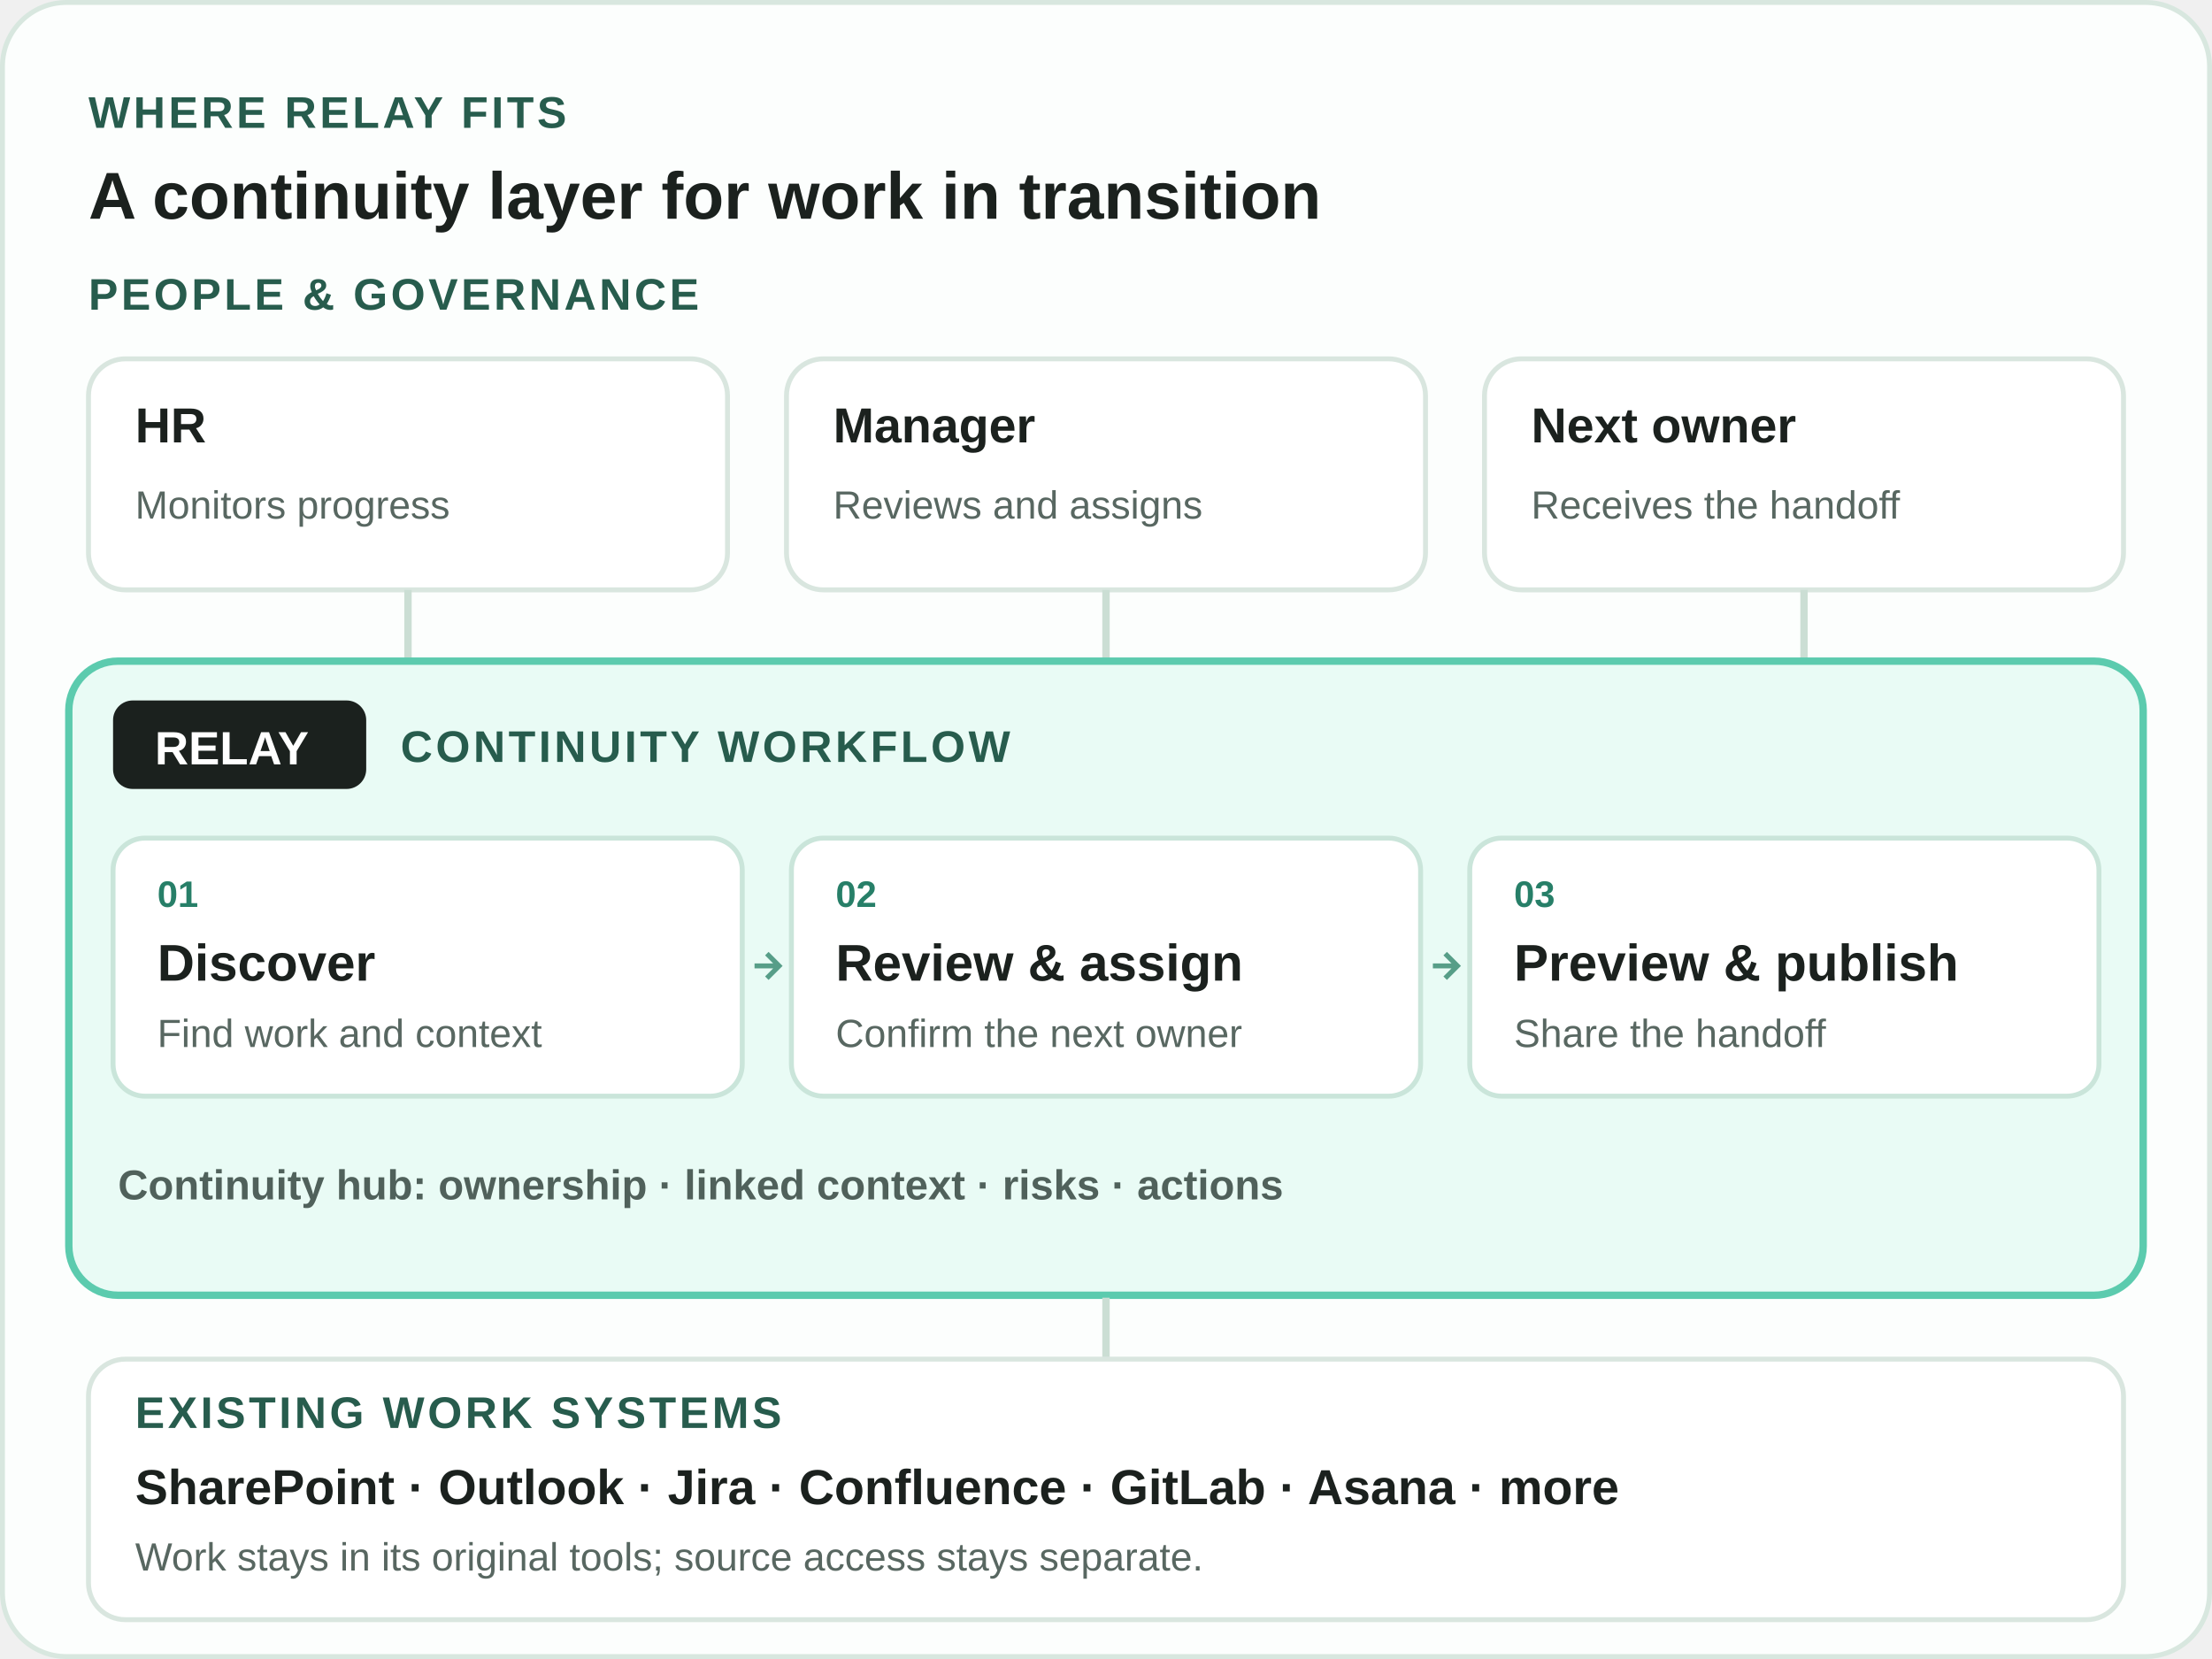
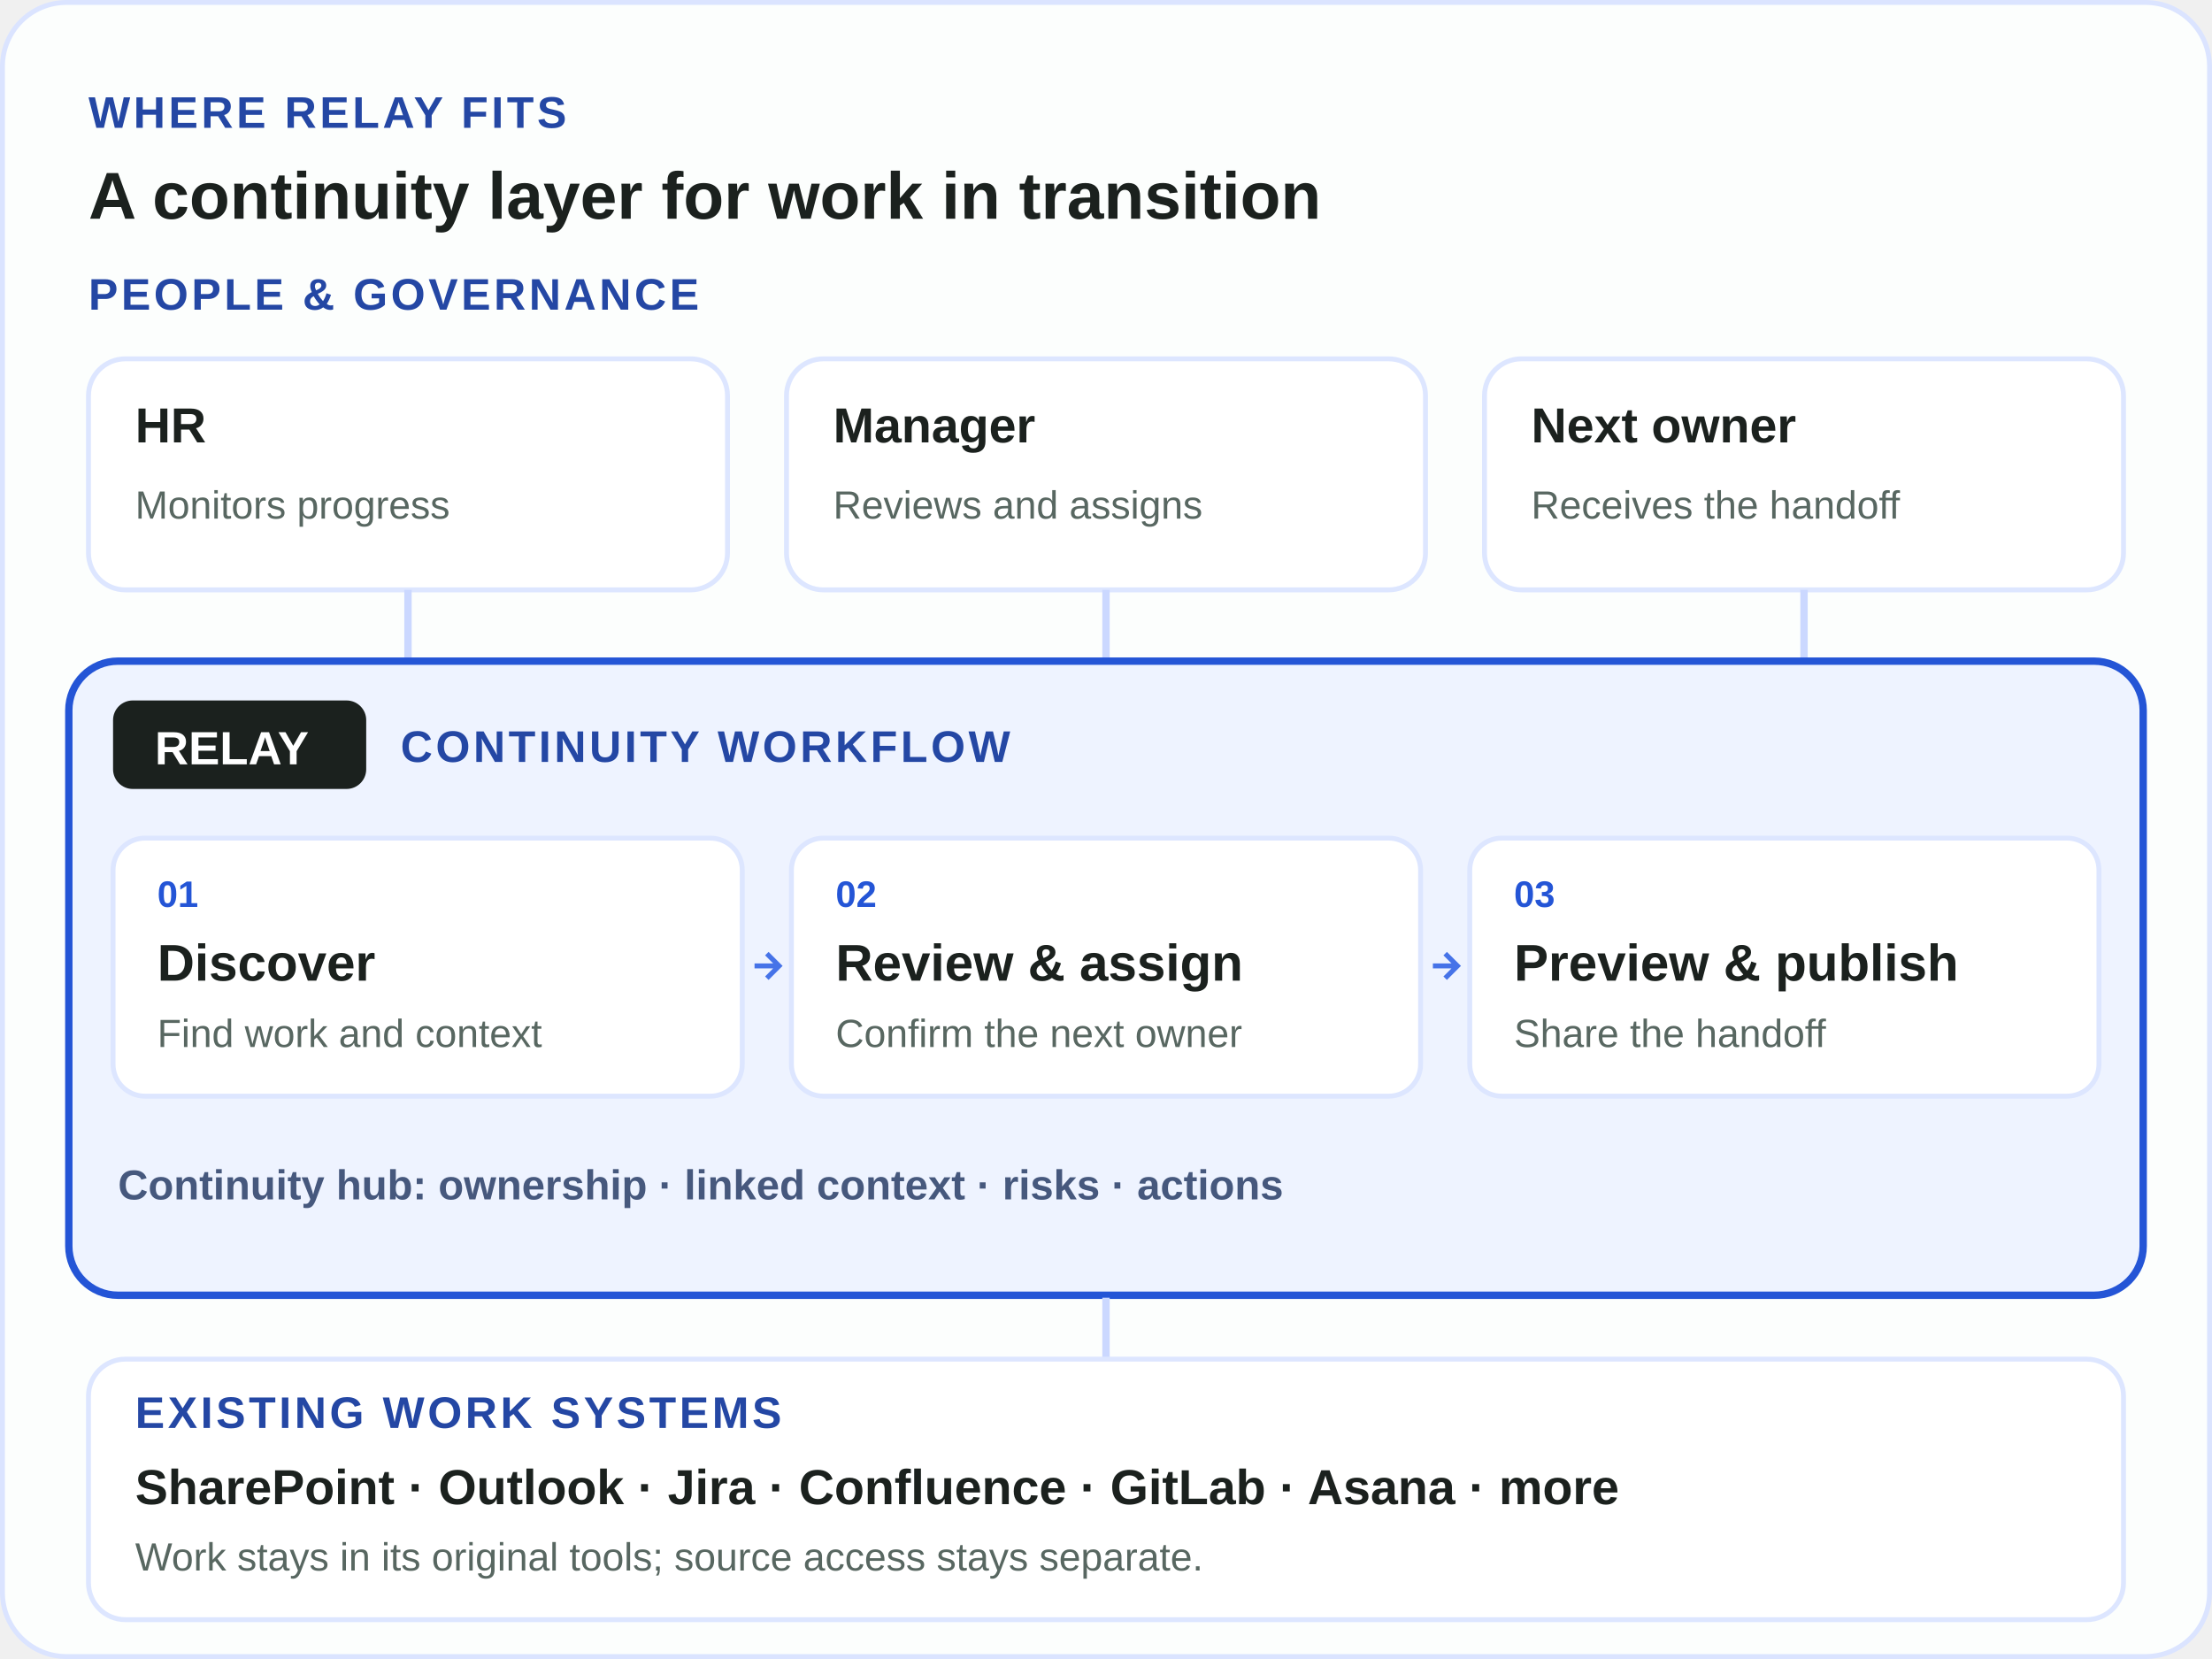
<svg xmlns="http://www.w3.org/2000/svg" width="900" height="675" viewBox="0 0 900 675" role="img" aria-labelledby="title desc">
-   <style>text{font-family:Arial,Helvetica,sans-serif}.kicker{fill:#275c4d;font-size:18px;font-weight:700;letter-spacing:1.3px}.head{fill:#1b211e;font-size:27px;font-weight:700}.role{fill:#1b211e;font-size:20px;font-weight:700}.sub{fill:#586761;font-size:16px}.step{fill:#1b211e;font-size:21px;font-weight:700}.minor{fill:#50615b;font-size:17px;font-weight:600}.num{fill:#277f68;font-size:15px;font-weight:700}</style>
-   <rect x="1" y="1" width="898" height="673" rx="26" fill="#fcfefd" stroke="#d8e7df" stroke-width="2" />
+   <style>text{font-family:Arial,Helvetica,sans-serif}.kicker{fill:#2447A4;font-size:18px;font-weight:700;letter-spacing:1.3px}.head{fill:#1b211e;font-size:27px;font-weight:700}.role{fill:#1b211e;font-size:20px;font-weight:700}.sub{fill:#586761;font-size:16px}.step{fill:#1b211e;font-size:21px;font-weight:700}.minor{fill:#46587D;font-size:17px;font-weight:600}.num{fill:#2455D6;font-size:15px;font-weight:700}</style>
+   <rect x="1" y="1" width="898" height="673" rx="26" fill="#fcfefd" stroke="#DBE4FF" stroke-width="2" />
  <text x="36" y="52" class="kicker">WHERE RELAY FITS</text>
  <text x="36" y="89" class="head">A continuity layer for work in transition</text>
  <text x="36" y="126" class="kicker">PEOPLE &amp; GOVERNANCE</text>
-   <rect x="36" y="146" width="260" height="94" rx="15" fill="#fff" stroke="#d9e6df" stroke-width="2" />
-   <rect x="320" y="146" width="260" height="94" rx="15" fill="#fff" stroke="#d9e6df" stroke-width="2" />
-   <rect x="604" y="146" width="260" height="94" rx="15" fill="#fff" stroke="#d9e6df" stroke-width="2" />
+   <rect x="36" y="146" width="260" height="94" rx="15" fill="#fff" stroke="#DDE6FF" stroke-width="2" />
+   <rect x="320" y="146" width="260" height="94" rx="15" fill="#fff" stroke="#DDE6FF" stroke-width="2" />
+   <rect x="604" y="146" width="260" height="94" rx="15" fill="#fff" stroke="#DDE6FF" stroke-width="2" />
  <text x="55" y="180" class="role">HR</text>
  <text x="55" y="211" class="sub">Monitors progress</text>
  <text x="339" y="180" class="role">Manager</text>
  <text x="339" y="211" class="sub">Reviews and assigns</text>
  <text x="623" y="180" class="role">Next owner</text>
  <text x="623" y="211" class="sub">Receives the handoff</text>
-   <path d="M166 240v31M450 240v31M734 240v31" fill="none" stroke="#cbded4" stroke-width="3" />
-   <rect x="28" y="269" width="844" height="258" rx="20" fill="#e9fbf5" stroke="#5CCBAE" stroke-width="3" />
+   <path d="M166 240v31M450 240v31M734 240v31" fill="none" stroke="#CBD8FF" stroke-width="3" />
+   <rect x="28" y="269" width="844" height="258" rx="20" fill="#EEF3FF" stroke="#2455D6" stroke-width="3" />
  <rect x="46" y="285" width="103" height="36" rx="8" fill="#1b211e" />
  <text x="63" y="311" fill="#fff" font-size="19" font-family="Arial,Helvetica,sans-serif" font-weight="700">RELAY</text>
  <text x="163" y="310" class="kicker">CONTINUITY WORKFLOW</text>
-   <rect x="46" y="341" width="256" height="105" rx="13" fill="#fff" stroke="#cae5da" stroke-width="2" />
-   <rect x="322" y="341" width="256" height="105" rx="13" fill="#fff" stroke="#cae5da" stroke-width="2" />
-   <rect x="598" y="341" width="256" height="105" rx="13" fill="#fff" stroke="#cae5da" stroke-width="2" />
+   <rect x="46" y="341" width="256" height="105" rx="13" fill="#fff" stroke="#DDE6FF" stroke-width="2" />
+   <rect x="322" y="341" width="256" height="105" rx="13" fill="#fff" stroke="#DDE6FF" stroke-width="2" />
+   <rect x="598" y="341" width="256" height="105" rx="13" fill="#fff" stroke="#DDE6FF" stroke-width="2" />
  <text x="64" y="369" class="num">01</text>
  <text x="64" y="399" class="step">Discover</text>
  <text x="64" y="426" class="sub">Find work and context</text>
  <text x="340" y="369" class="num">02</text>
  <text x="340" y="399" class="step">Review &amp; assign</text>
  <text x="340" y="426" class="sub">Confirm the next owner</text>
  <text x="616" y="369" class="num">03</text>
  <text x="616" y="399" class="step">Preview &amp; publish</text>
  <text x="616" y="426" class="sub">Share the handoff</text>
-   <path d="M307 393h10m-5-5 5 5-5 5m271-5h10m-5-5 5 5-5 5" fill="none" stroke="#579e88" stroke-width="2" />
+   <path d="M307 393h10m-5-5 5 5-5 5m271-5h10m-5-5 5 5-5 5" fill="none" stroke="#4673E8" stroke-width="2" />
  <text x="48" y="488" class="minor">Continuity hub: ownership · linked context · risks · actions</text>
-   <path d="M450 528v25" fill="none" stroke="#cbded4" stroke-width="3" />
-   <rect x="36" y="553" width="828" height="106" rx="15" fill="#fff" stroke="#d9e6df" stroke-width="2" />
+   <path d="M450 528v25" fill="none" stroke="#CBD8FF" stroke-width="3" />
+   <rect x="36" y="553" width="828" height="106" rx="15" fill="#fff" stroke="#DDE6FF" stroke-width="2" />
  <text x="55" y="581" class="kicker">EXISTING WORK SYSTEMS</text>
  <text x="55" y="612" class="role">SharePoint · Outlook · Jira · Confluence · GitLab · Asana · more</text>
  <text x="55" y="639" class="sub">Work stays in its original tools; source access stays separate.</text>
</svg>
